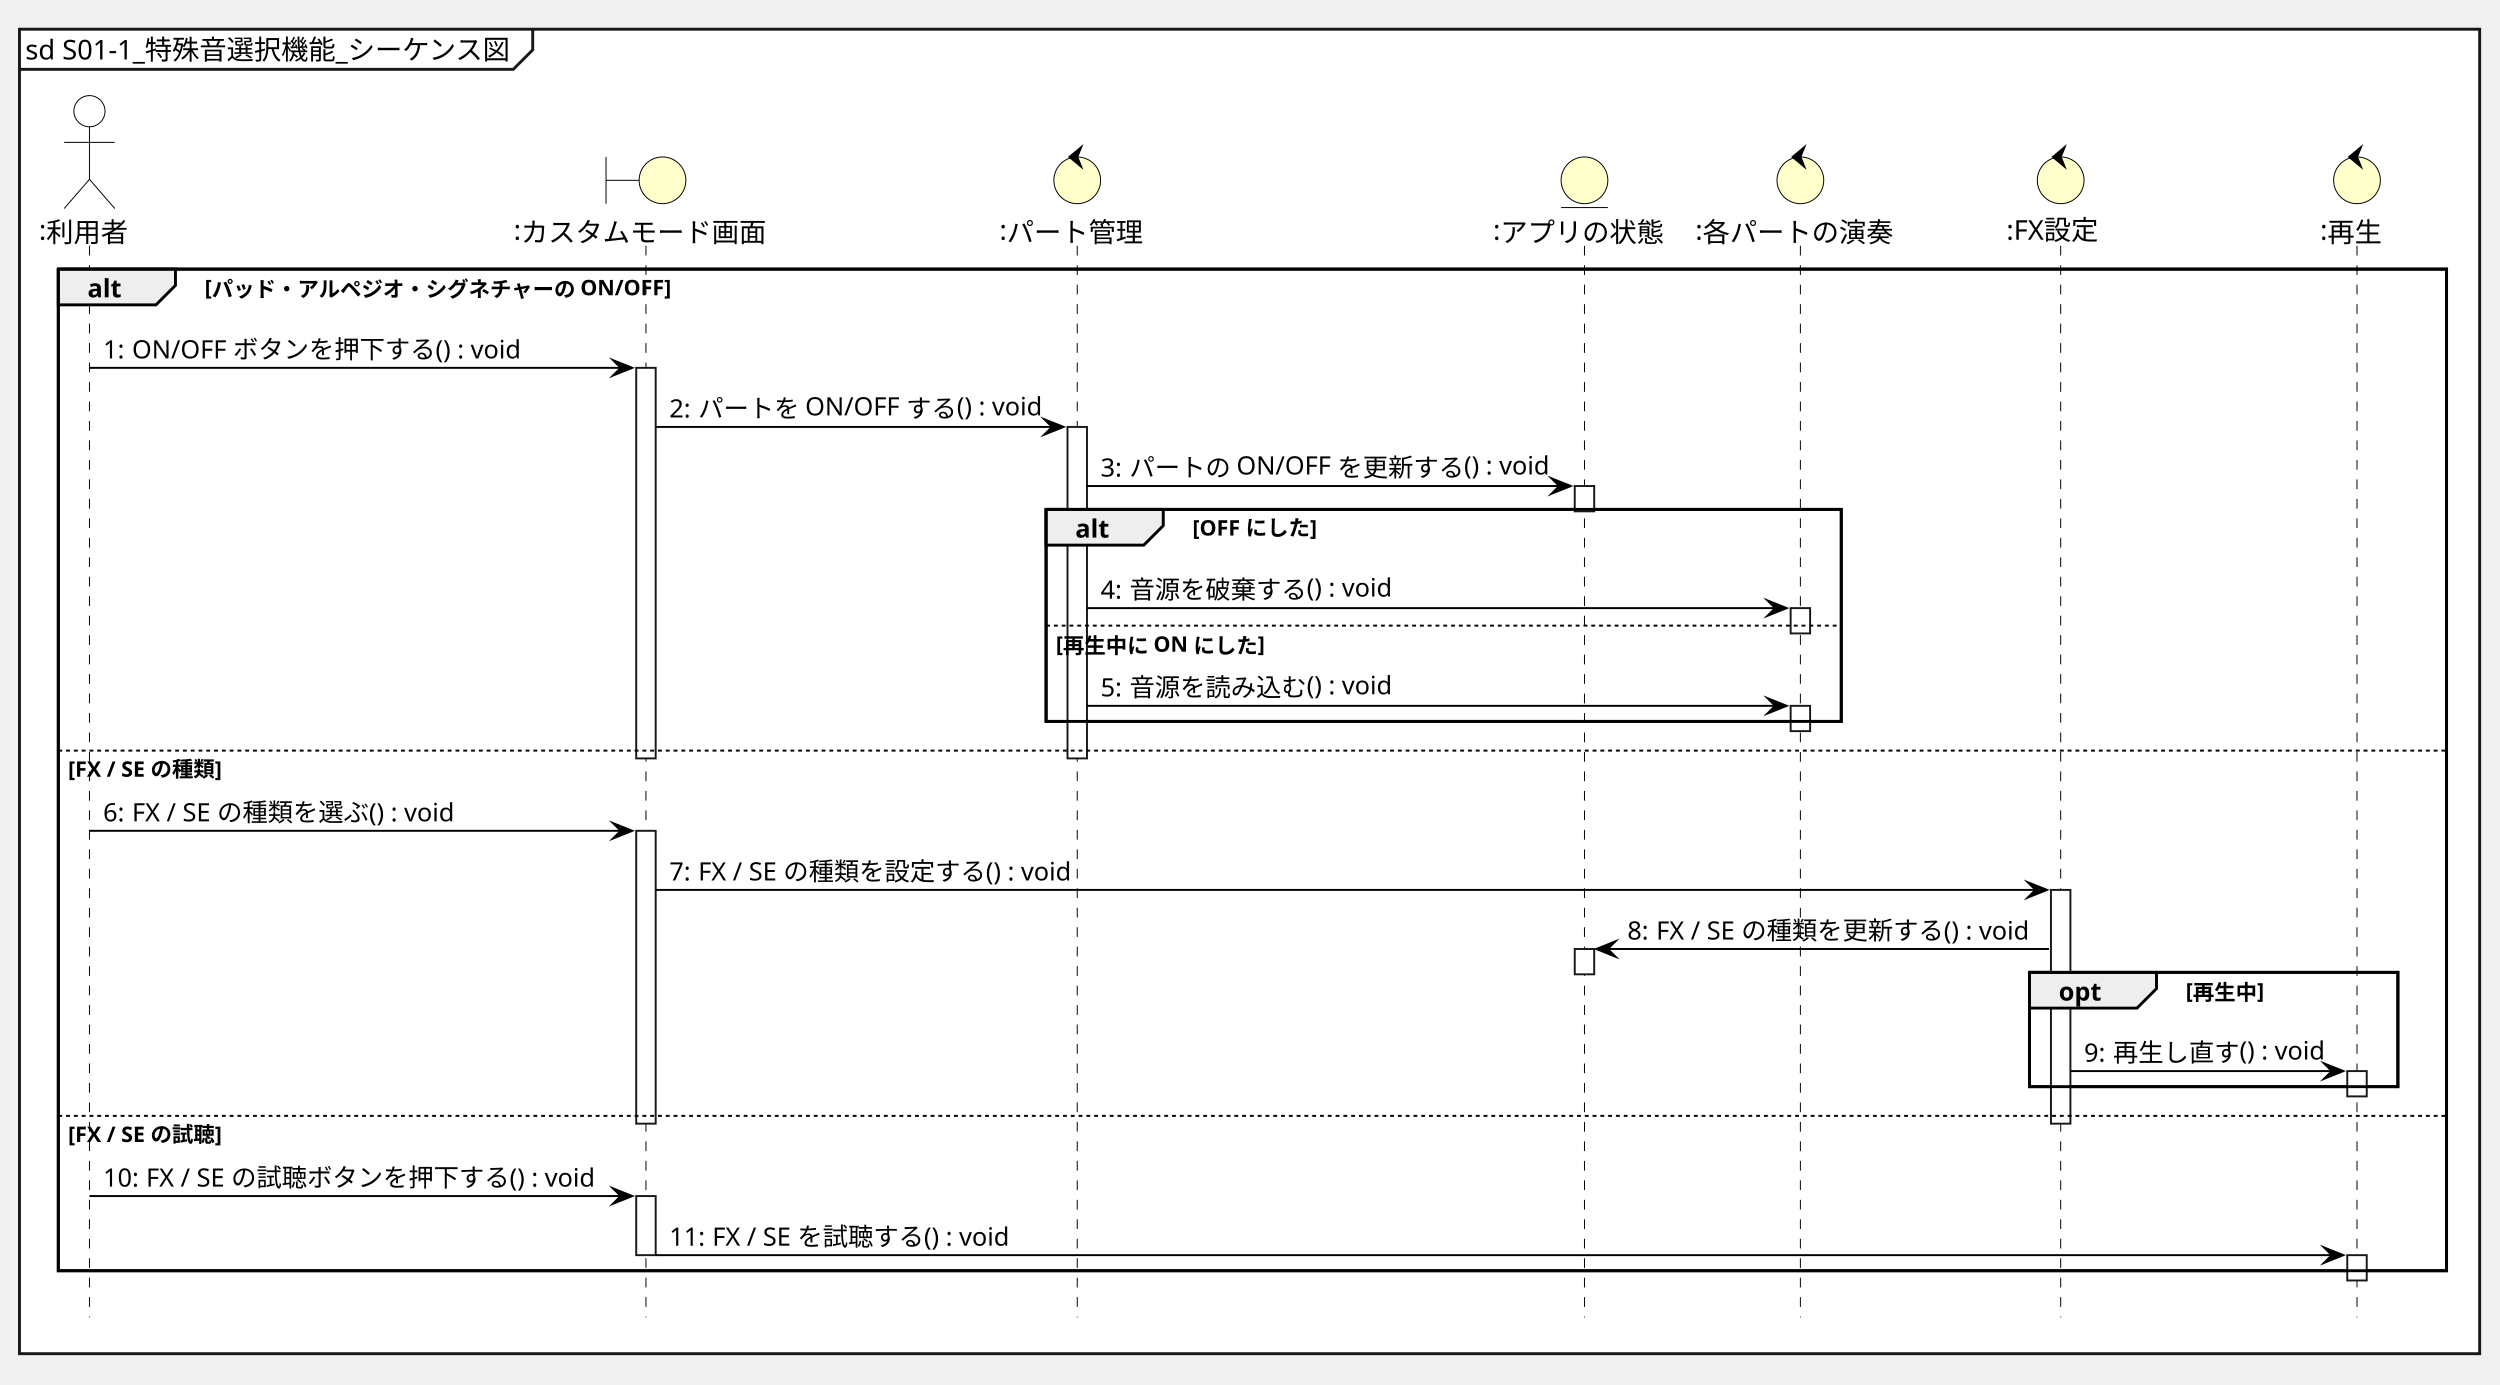
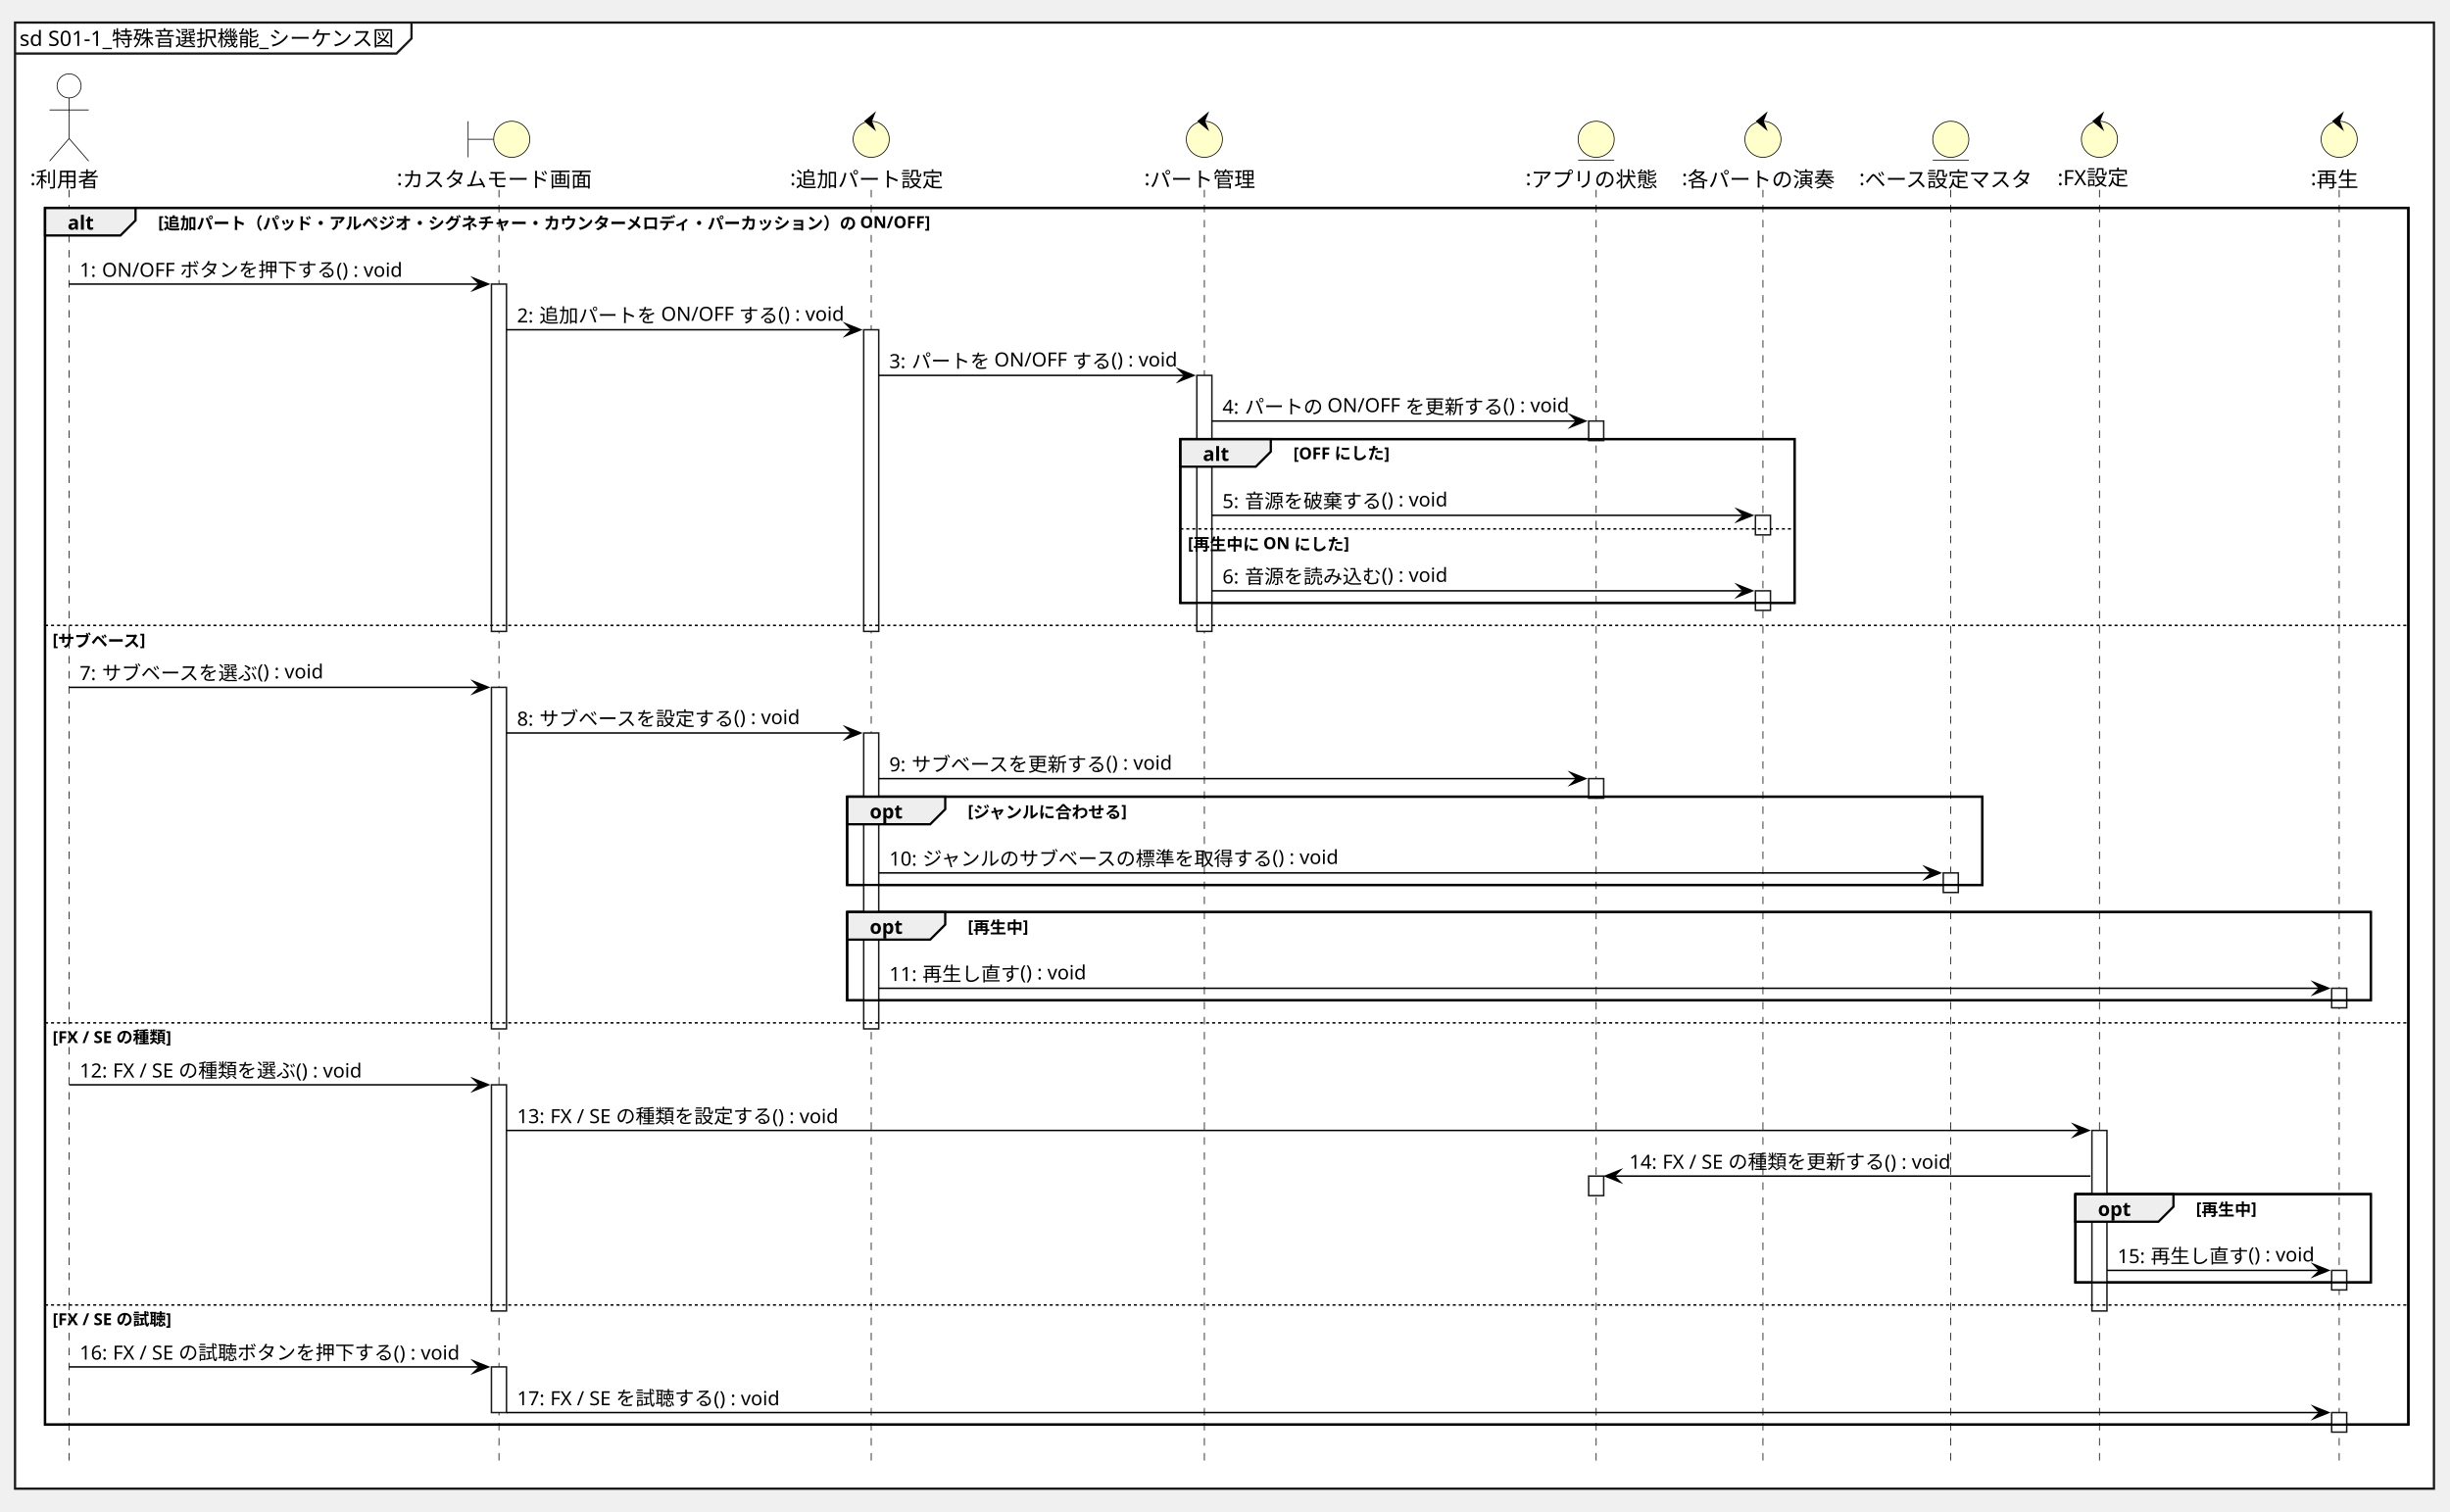
- <svg xmlns="http://www.w3.org/2000/svg" version="1.1" data-diagram-type="SEQUENCE" style="width:1284px;height:711px;background:#FFFFFF;" width="1284px" height="711px" viewBox="0 0 1284 711" zoomAndPan="magnify" preserveAspectRatio="none" contentStyleType="text/css">
+ <svg xmlns="http://www.w3.org/2000/svg" version="1.1" data-diagram-type="SEQUENCE" style="width:1629px;height:1005px;background:#FFFFFF;" width="1629px" height="1005px" viewBox="0 0 1629 1005" zoomAndPan="magnify" preserveAspectRatio="none" contentStyleType="text/css">
  <defs />
  <g font-family="sans-serif" lengthAdjust="spacing">
-     <rect x="10" y="15" width="1263.553" height="680.258" fill="#FFF" style="stroke:#181818;stroke-width:1.5;" />
+     <rect x="10" y="15" width="1608.325" height="974.906" fill="#FFF" style="stroke:#181818;stroke-width:1.5;" />
    <path d="M273.606,15 L273.606,25.609 L263.606,35.609 L10,35.609" style="stroke:#181818;stroke-width:1.5;" fill="none" />
    <text x="13" y="30.533" fill="#000" font-size="14" textLength="253.606">sd S01-1_特殊音選択機能_シーケンス図</text>
-     <rect x="29.945" y="138.219" width="1226.608" height="514.43" fill="none" style="stroke:#000;stroke-width:1.5;" />
-     <rect x="537.272" y="261.625" width="408.402" height="108.891" fill="none" style="stroke:#000;stroke-width:1.5;" />
-     <rect x="1042.369" y="499.406" width="189.184" height="58.703" fill="none" style="stroke:#000;stroke-width:1.5;" />
+     <rect x="29.945" y="138.219" width="1571.38" height="809.078" fill="none" style="stroke:#000;stroke-width:1.5;" />
+     <rect x="784.785" y="291.977" width="408.402" height="108.891" fill="none" style="stroke:#000;stroke-width:1.5;" />
+     <rect x="563.272" y="529.758" width="754.805" height="58.703" fill="none" style="stroke:#000;stroke-width:1.5;" />
+     <rect x="563.272" y="606.461" width="1013.053" height="58.703" fill="none" style="stroke:#000;stroke-width:1.5;" />
+     <rect x="1379.911" y="794.055" width="196.414" height="58.703" fill="none" style="stroke:#000;stroke-width:1.5;" />
    <g class="participant-lifeline" data-qualified-name="L1" data-entity-uid="part1" id="part1-lifeline" data-source-line="4">
      <g>
-         <rect x="42.445" y="126.219" width="8" height="550.43" fill="#000" fill-opacity="0" />
-         <line x1="45.945" y1="126.219" x2="45.945" y2="676.648" style="stroke:#000;stroke-width:0.5;stroke-dasharray:5,5;" />
+         <rect x="42.445" y="126.219" width="8" height="845.078" fill="#000" fill-opacity="0" />
+         <line x1="45.945" y1="126.219" x2="45.945" y2="971.297" style="stroke:#000;stroke-width:0.5;stroke-dasharray:5,5;" />
      </g>
    </g>
    <g class="participant-lifeline" data-qualified-name="L2" data-entity-uid="part2" id="part2-lifeline" data-source-line="5">
      <g>
-         <rect x="328.259" y="126.219" width="8" height="550.43" fill="#000" fill-opacity="0" />
-         <line x1="331.759" y1="126.219" x2="331.759" y2="676.648" style="stroke:#000;stroke-width:0.5;stroke-dasharray:5,5;" />
-       </g>
-     </g>
-     <g>
-       <rect x="326.759" y="188.922" width="10" height="200.594" fill="#FFF" style="stroke:#181818;stroke-width:1;" />
-     </g>
-     <g>
-       <rect x="326.759" y="426.703" width="10" height="150.406" fill="#FFF" style="stroke:#181818;stroke-width:1;" />
-     </g>
-     <g>
-       <rect x="326.759" y="614.297" width="10" height="30.352" fill="#FFF" style="stroke:#181818;stroke-width:1;" />
-     </g>
-     <g class="participant-lifeline" data-qualified-name="L3" data-entity-uid="part3" id="part3-lifeline" data-source-line="6">
-       <g>
-         <rect x="549.772" y="126.219" width="8" height="550.43" fill="#000" fill-opacity="0" />
-         <line x1="553.272" y1="126.219" x2="553.272" y2="676.648" style="stroke:#000;stroke-width:0.5;stroke-dasharray:5,5;" />
-       </g>
-     </g>
-     <g>
-       <rect x="548.272" y="219.273" width="10" height="170.242" fill="#FFF" style="stroke:#181818;stroke-width:1;" />
-     </g>
-     <g class="participant-lifeline" data-qualified-name="L4" data-entity-uid="part4" id="part4-lifeline" data-source-line="7">
-       <g>
-         <rect x="810.285" y="126.219" width="8" height="550.43" fill="#000" fill-opacity="0" />
-         <line x1="813.785" y1="126.219" x2="813.785" y2="676.648" style="stroke:#000;stroke-width:0.5;stroke-dasharray:5,5;" />
-       </g>
-     </g>
-     <g>
-       <rect x="808.785" y="249.625" width="10" height="13" fill="#FFF" style="stroke:#181818;stroke-width:1;" />
-     </g>
-     <g>
-       <rect x="808.785" y="487.406" width="10" height="13" fill="#FFF" style="stroke:#181818;stroke-width:1;" />
-     </g>
-     <g class="participant-lifeline" data-qualified-name="L5" data-entity-uid="part5" id="part5-lifeline" data-source-line="8">
-       <g>
-         <rect x="921.174" y="126.219" width="8" height="550.43" fill="#000" fill-opacity="0" />
-         <line x1="924.674" y1="126.219" x2="924.674" y2="676.648" style="stroke:#000;stroke-width:0.5;stroke-dasharray:5,5;" />
-       </g>
-     </g>
-     <g>
-       <rect x="919.674" y="312.328" width="10" height="13" fill="#FFF" style="stroke:#181818;stroke-width:1;" />
-     </g>
-     <g>
-       <rect x="919.674" y="362.516" width="10" height="13" fill="#FFF" style="stroke:#181818;stroke-width:1;" />
-     </g>
-     <g class="participant-lifeline" data-qualified-name="L6" data-entity-uid="part6" id="part6-lifeline" data-source-line="9">
-       <g>
-         <rect x="1054.869" y="126.219" width="8" height="550.43" fill="#000" fill-opacity="0" />
-         <line x1="1058.369" y1="126.219" x2="1058.369" y2="676.648" style="stroke:#000;stroke-width:0.5;stroke-dasharray:5,5;" />
-       </g>
-     </g>
-     <g>
-       <rect x="1053.369" y="457.055" width="10" height="120.055" fill="#FFF" style="stroke:#181818;stroke-width:1;" />
-     </g>
-     <g class="participant-lifeline" data-qualified-name="L7" data-entity-uid="part7" id="part7-lifeline" data-source-line="10">
-       <g>
-         <rect x="1207.053" y="126.219" width="8" height="550.43" fill="#000" fill-opacity="0" />
-         <line x1="1210.553" y1="126.219" x2="1210.553" y2="676.648" style="stroke:#000;stroke-width:0.5;stroke-dasharray:5,5;" />
-       </g>
-     </g>
-     <g>
-       <rect x="1205.553" y="550.109" width="10" height="13" fill="#FFF" style="stroke:#181818;stroke-width:1;" />
-     </g>
-     <g>
-       <rect x="1205.553" y="644.648" width="10" height="13" fill="#FFF" style="stroke:#181818;stroke-width:1;" />
+         <rect x="328.259" y="126.219" width="8" height="845.078" fill="#000" fill-opacity="0" />
+         <line x1="331.759" y1="126.219" x2="331.759" y2="971.297" style="stroke:#000;stroke-width:0.5;stroke-dasharray:5,5;" />
+       </g>
+     </g>
+     <g>
+       <rect x="326.759" y="188.922" width="10" height="230.945" fill="#FFF" style="stroke:#181818;stroke-width:1;" />
+     </g>
+     <g>
+       <rect x="326.759" y="457.055" width="10" height="227.109" fill="#FFF" style="stroke:#181818;stroke-width:1;" />
+     </g>
+     <g>
+       <rect x="326.759" y="721.352" width="10" height="150.406" fill="#FFF" style="stroke:#181818;stroke-width:1;" />
+     </g>
+     <g>
+       <rect x="326.759" y="908.945" width="10" height="30.352" fill="#FFF" style="stroke:#181818;stroke-width:1;" />
+     </g>
+     <g class="participant-lifeline" data-qualified-name="L8" data-entity-uid="part3" id="part3-lifeline" data-source-line="6">
+       <g>
+         <rect x="575.772" y="126.219" width="8" height="845.078" fill="#000" fill-opacity="0" />
+         <line x1="579.272" y1="126.219" x2="579.272" y2="971.297" style="stroke:#000;stroke-width:0.5;stroke-dasharray:5,5;" />
+       </g>
+     </g>
+     <g>
+       <rect x="574.272" y="219.273" width="10" height="200.594" fill="#FFF" style="stroke:#181818;stroke-width:1;" />
+     </g>
+     <g>
+       <rect x="574.272" y="487.406" width="10" height="196.758" fill="#FFF" style="stroke:#181818;stroke-width:1;" />
+     </g>
+     <g class="participant-lifeline" data-qualified-name="L3" data-entity-uid="part4" id="part4-lifeline" data-source-line="7">
+       <g>
+         <rect x="797.285" y="126.219" width="8" height="845.078" fill="#000" fill-opacity="0" />
+         <line x1="800.785" y1="126.219" x2="800.785" y2="971.297" style="stroke:#000;stroke-width:0.5;stroke-dasharray:5,5;" />
+       </g>
+     </g>
+     <g>
+       <rect x="795.785" y="249.625" width="10" height="170.242" fill="#FFF" style="stroke:#181818;stroke-width:1;" />
+     </g>
+     <g class="participant-lifeline" data-qualified-name="L4" data-entity-uid="part5" id="part5-lifeline" data-source-line="8">
+       <g>
+         <rect x="1057.797" y="126.219" width="8" height="845.078" fill="#000" fill-opacity="0" />
+         <line x1="1061.297" y1="126.219" x2="1061.297" y2="971.297" style="stroke:#000;stroke-width:0.5;stroke-dasharray:5,5;" />
+       </g>
+     </g>
+     <g>
+       <rect x="1056.297" y="279.977" width="10" height="13" fill="#FFF" style="stroke:#181818;stroke-width:1;" />
+     </g>
+     <g>
+       <rect x="1056.297" y="517.758" width="10" height="13" fill="#FFF" style="stroke:#181818;stroke-width:1;" />
+     </g>
+     <g>
+       <rect x="1056.297" y="782.055" width="10" height="13" fill="#FFF" style="stroke:#181818;stroke-width:1;" />
+     </g>
+     <g class="participant-lifeline" data-qualified-name="L5" data-entity-uid="part6" id="part6-lifeline" data-source-line="9">
+       <g>
+         <rect x="1168.687" y="126.219" width="8" height="845.078" fill="#000" fill-opacity="0" />
+         <line x1="1172.187" y1="126.219" x2="1172.187" y2="971.297" style="stroke:#000;stroke-width:0.5;stroke-dasharray:5,5;" />
+       </g>
+     </g>
+     <g>
+       <rect x="1167.187" y="342.68" width="10" height="13" fill="#FFF" style="stroke:#181818;stroke-width:1;" />
+     </g>
+     <g>
+       <rect x="1167.187" y="392.867" width="10" height="13" fill="#FFF" style="stroke:#181818;stroke-width:1;" />
+     </g>
+     <g class="participant-lifeline" data-qualified-name="L9" data-entity-uid="part7" id="part7-lifeline" data-source-line="10">
+       <g>
+         <rect x="1293.577" y="126.219" width="8" height="845.078" fill="#000" fill-opacity="0" />
+         <line x1="1297.077" y1="126.219" x2="1297.077" y2="971.297" style="stroke:#000;stroke-width:0.5;stroke-dasharray:5,5;" />
+       </g>
+     </g>
+     <g>
+       <rect x="1292.077" y="580.461" width="10" height="13" fill="#FFF" style="stroke:#181818;stroke-width:1;" />
+     </g>
+     <g class="participant-lifeline" data-qualified-name="L6" data-entity-uid="part8" id="part8-lifeline" data-source-line="11">
+       <g>
+         <rect x="1392.411" y="126.219" width="8" height="845.078" fill="#000" fill-opacity="0" />
+         <line x1="1395.911" y1="126.219" x2="1395.911" y2="971.297" style="stroke:#000;stroke-width:0.5;stroke-dasharray:5,5;" />
+       </g>
+     </g>
+     <g>
+       <rect x="1390.911" y="751.703" width="10" height="120.055" fill="#FFF" style="stroke:#181818;stroke-width:1;" />
+     </g>
+     <g class="participant-lifeline" data-qualified-name="L7" data-entity-uid="part9" id="part9-lifeline" data-source-line="12">
+       <g>
+         <rect x="1551.825" y="126.219" width="8" height="845.078" fill="#000" fill-opacity="0" />
+         <line x1="1555.325" y1="126.219" x2="1555.325" y2="971.297" style="stroke:#000;stroke-width:0.5;stroke-dasharray:5,5;" />
+       </g>
+     </g>
+     <g>
+       <rect x="1550.325" y="657.164" width="10" height="13" fill="#FFF" style="stroke:#181818;stroke-width:1;" />
+     </g>
+     <g>
+       <rect x="1550.325" y="844.758" width="10" height="13" fill="#FFF" style="stroke:#181818;stroke-width:1;" />
+     </g>
+     <g>
+       <rect x="1550.325" y="939.297" width="10" height="13" fill="#FFF" style="stroke:#181818;stroke-width:1;" />
    </g>
    <g class="participant participant-head" data-qualified-name="L1" data-entity-uid="part1" id="part1-head" data-source-line="4">
      <text x="20" y="123.143" fill="#000" font-size="14" textLength="45.89">:利用者</text>
      <ellipse cx="45.945" cy="57.109" rx="8" ry="8" fill="#FFF" style="stroke:#000;stroke-width:0.5;" />
      <path d="M45.945,65.109 L45.945,92.109 M32.945,73.109 L58.945,73.109 M45.945,92.109 L32.945,107.109 M45.945,92.109 L58.945,107.109" style="stroke:#000;stroke-width:0.5;" fill="none" />
    </g>
    <g class="participant participant-head" data-qualified-name="L2" data-entity-uid="part2" id="part2-head" data-source-line="5">
      <text x="263.814" y="123.143" fill="#000" font-size="14" textLength="129.89">:カスタムモード画面</text>
      <path d="M311.259,80.609 L311.259,104.609 M311.259,92.609 L328.259,92.609" style="stroke:#000;stroke-width:0.5;" fill="none" />
      <ellipse cx="340.259" cy="92.609" rx="12" ry="12" fill="#FFC" style="stroke:#000;stroke-width:0.5;" />
    </g>
-     <g class="participant participant-head" data-qualified-name="L3" data-entity-uid="part3" id="part3-head" data-source-line="6">
-       <text x="513.327" y="123.143" fill="#000" font-size="14" textLength="73.89">:パート管理</text>
-       <ellipse cx="553.272" cy="92.609" rx="12" ry="12" fill="#FFC" style="stroke:#000;stroke-width:0.5;" />
-       <polygon points="549.272,80.609,555.272,75.609,553.272,80.609,555.272,85.609,549.272,80.609" fill="#000" style="stroke:#000;stroke-width:1;stroke-linejoin:miter;stroke-miterlimit:10;" />
-     </g>
-     <g class="participant participant-head" data-qualified-name="L4" data-entity-uid="part4" id="part4-head" data-source-line="7">
-       <text x="766.84" y="123.143" fill="#000" font-size="14" textLength="87.89">:アプリの状態</text>
-       <ellipse cx="813.785" cy="92.609" rx="12" ry="12" fill="#FFC" style="stroke:#000;stroke-width:0.5;" />
-       <line x1="801.785" y1="106.609" x2="825.785" y2="106.609" style="stroke:#000;stroke-width:0.5;" />
-     </g>
-     <g class="participant participant-head" data-qualified-name="L5" data-entity-uid="part5" id="part5-head" data-source-line="8">
-       <text x="870.729" y="123.143" fill="#000" font-size="14" textLength="101.89">:各パートの演奏</text>
-       <ellipse cx="924.674" cy="92.609" rx="12" ry="12" fill="#FFC" style="stroke:#000;stroke-width:0.5;" />
-       <polygon points="920.674,80.609,926.674,75.609,924.674,80.609,926.674,85.609,920.674,80.609" fill="#000" style="stroke:#000;stroke-width:1;stroke-linejoin:miter;stroke-miterlimit:10;" />
-     </g>
-     <g class="participant participant-head" data-qualified-name="L6" data-entity-uid="part6" id="part6-head" data-source-line="9">
-       <text x="1030.479" y="123.143" fill="#000" font-size="14" textLength="49.779">:FX設定</text>
-       <ellipse cx="1058.369" cy="92.609" rx="12" ry="12" fill="#FFC" style="stroke:#000;stroke-width:0.5;" />
-       <polygon points="1054.369,80.609,1060.369,75.609,1058.369,80.609,1060.369,85.609,1054.369,80.609" fill="#000" style="stroke:#000;stroke-width:1;stroke-linejoin:miter;stroke-miterlimit:10;" />
-     </g>
-     <g class="participant participant-head" data-qualified-name="L7" data-entity-uid="part7" id="part7-head" data-source-line="10">
-       <text x="1191.608" y="123.143" fill="#000" font-size="14" textLength="31.89">:再生</text>
-       <ellipse cx="1210.553" cy="92.609" rx="12" ry="12" fill="#FFC" style="stroke:#000;stroke-width:0.5;" />
-       <polygon points="1206.553,80.609,1212.553,75.609,1210.553,80.609,1212.553,85.609,1206.553,80.609" fill="#000" style="stroke:#000;stroke-width:1;stroke-linejoin:miter;stroke-miterlimit:10;" />
+     <g class="participant participant-head" data-qualified-name="L8" data-entity-uid="part3" id="part3-head" data-source-line="6">
+       <text x="525.327" y="123.143" fill="#000" font-size="14" textLength="101.89">:追加パート設定</text>
+       <ellipse cx="579.272" cy="92.609" rx="12" ry="12" fill="#FFC" style="stroke:#000;stroke-width:0.5;" />
+       <polygon points="575.272,80.609,581.272,75.609,579.272,80.609,581.272,85.609,575.272,80.609" fill="#000" style="stroke:#000;stroke-width:1;stroke-linejoin:miter;stroke-miterlimit:10;" />
+     </g>
+     <g class="participant participant-head" data-qualified-name="L3" data-entity-uid="part4" id="part4-head" data-source-line="7">
+       <text x="760.84" y="123.143" fill="#000" font-size="14" textLength="73.89">:パート管理</text>
+       <ellipse cx="800.785" cy="92.609" rx="12" ry="12" fill="#FFC" style="stroke:#000;stroke-width:0.5;" />
+       <polygon points="796.785,80.609,802.785,75.609,800.785,80.609,802.785,85.609,796.785,80.609" fill="#000" style="stroke:#000;stroke-width:1;stroke-linejoin:miter;stroke-miterlimit:10;" />
+     </g>
+     <g class="participant participant-head" data-qualified-name="L4" data-entity-uid="part5" id="part5-head" data-source-line="8">
+       <text x="1014.353" y="123.143" fill="#000" font-size="14" textLength="87.89">:アプリの状態</text>
+       <ellipse cx="1061.297" cy="92.609" rx="12" ry="12" fill="#FFC" style="stroke:#000;stroke-width:0.5;" />
+       <line x1="1049.297" y1="106.609" x2="1073.297" y2="106.609" style="stroke:#000;stroke-width:0.5;" />
+     </g>
+     <g class="participant participant-head" data-qualified-name="L5" data-entity-uid="part6" id="part6-head" data-source-line="9">
+       <text x="1118.242" y="123.143" fill="#000" font-size="14" textLength="101.89">:各パートの演奏</text>
+       <ellipse cx="1172.187" cy="92.609" rx="12" ry="12" fill="#FFC" style="stroke:#000;stroke-width:0.5;" />
+       <polygon points="1168.187,80.609,1174.187,75.609,1172.187,80.609,1174.187,85.609,1168.187,80.609" fill="#000" style="stroke:#000;stroke-width:1;stroke-linejoin:miter;stroke-miterlimit:10;" />
+     </g>
+     <g class="participant participant-head" data-qualified-name="L9" data-entity-uid="part7" id="part7-head" data-source-line="10">
+       <text x="1236.132" y="123.143" fill="#000" font-size="14" textLength="115.89">:ベース設定マスタ</text>
+       <ellipse cx="1297.077" cy="92.609" rx="12" ry="12" fill="#FFC" style="stroke:#000;stroke-width:0.5;" />
+       <line x1="1285.077" y1="106.609" x2="1309.077" y2="106.609" style="stroke:#000;stroke-width:0.5;" />
+     </g>
+     <g class="participant participant-head" data-qualified-name="L6" data-entity-uid="part8" id="part8-head" data-source-line="11">
+       <text x="1368.021" y="123.143" fill="#000" font-size="14" textLength="49.779">:FX設定</text>
+       <ellipse cx="1395.911" cy="92.609" rx="12" ry="12" fill="#FFC" style="stroke:#000;stroke-width:0.5;" />
+       <polygon points="1391.911,80.609,1397.911,75.609,1395.911,80.609,1397.911,85.609,1391.911,80.609" fill="#000" style="stroke:#000;stroke-width:1;stroke-linejoin:miter;stroke-miterlimit:10;" />
+     </g>
+     <g class="participant participant-head" data-qualified-name="L7" data-entity-uid="part9" id="part9-head" data-source-line="12">
+       <text x="1536.38" y="123.143" fill="#000" font-size="14" textLength="31.89">:再生</text>
+       <ellipse cx="1555.325" cy="92.609" rx="12" ry="12" fill="#FFC" style="stroke:#000;stroke-width:0.5;" />
+       <polygon points="1551.325,80.609,1557.325,75.609,1555.325,80.609,1557.325,85.609,1551.325,80.609" fill="#000" style="stroke:#000;stroke-width:1;stroke-linejoin:miter;stroke-miterlimit:10;" />
    </g>
    <path d="M29.945,138.219 L90.116,138.219 L90.116,146.57 L80.116,156.57 L29.945,156.57 L29.945,138.219" style="stroke:#000;stroke-width:1.5;" fill="#EEE" />
-     <rect x="29.945" y="138.219" width="1226.608" height="514.43" fill="none" style="stroke:#000;stroke-width:1.5;" />
+     <rect x="29.945" y="138.219" width="1571.38" height="809.078" fill="none" style="stroke:#000;stroke-width:1.5;" />
    <text x="44.945" y="152.714" fill="#000" font-size="13" textLength="15.171" font-weight="700">alt</text>
-     <text x="105.116" y="151.638" fill="#000" font-size="11" textLength="244.777" font-weight="700">[パッド・アルペジオ・シグネチャーの ON/OFF]</text>
-     <g class="message" data-entity-1="part1" data-entity-2="part2" id="msg1" data-source-line="13">
+     <text x="105.116" y="151.638" fill="#000" font-size="11" textLength="528.371" font-weight="700">[追加パート（パッド・アルペジオ・シグネチャー・カウンターメロディ・パーカッション）の ON/OFF]</text>
+     <g class="message" data-entity-1="part1" data-entity-2="part2" id="msg1" data-source-line="15">
      <polygon points="314.759,184.922,324.759,188.922,314.759,192.922,318.759,188.922" fill="#000" style="stroke:#000;stroke-width:1;stroke-linejoin:miter;stroke-miterlimit:10;" />
      <line x1="45.945" y1="188.922" x2="320.759" y2="188.922" style="stroke:#000;stroke-width:1;" />
      <text x="52.945" y="184.065" fill="#000" font-size="13" textLength="10.842">1:</text>
      <text x="67.787" y="184.065" fill="#000" font-size="13" textLength="200.059">ON/OFF ボタンを押下する() : void</text>
    </g>
-     <g class="message" data-entity-1="part2" data-entity-2="part3" id="msg2" data-source-line="15">
-       <polygon points="536.272,215.273,546.272,219.273,536.272,223.273,540.272,219.273" fill="#000" style="stroke:#000;stroke-width:1;stroke-linejoin:miter;stroke-miterlimit:10;" />
-       <line x1="336.759" y1="219.273" x2="542.272" y2="219.273" style="stroke:#000;stroke-width:1;" />
+     <g class="message" data-entity-1="part2" data-entity-2="part3" id="msg2" data-source-line="17">
+       <polygon points="562.272,215.273,572.272,219.273,562.272,223.273,566.272,219.273" fill="#000" style="stroke:#000;stroke-width:1;stroke-linejoin:miter;stroke-miterlimit:10;" />
+       <line x1="336.759" y1="219.273" x2="568.272" y2="219.273" style="stroke:#000;stroke-width:1;" />
      <text x="343.759" y="214.417" fill="#000" font-size="13" textLength="10.842">2:</text>
-       <text x="358.601" y="214.417" fill="#000" font-size="13" textLength="177.671">パートを ON/OFF する() : void</text>
-     </g>
-     <g class="message" data-entity-1="part3" data-entity-2="part4" id="msg3" data-source-line="17">
-       <polygon points="796.785,245.625,806.785,249.625,796.785,253.625,800.785,249.625" fill="#000" style="stroke:#000;stroke-width:1;stroke-linejoin:miter;stroke-miterlimit:10;" />
-       <line x1="558.272" y1="249.625" x2="802.785" y2="249.625" style="stroke:#000;stroke-width:1;" />
-       <text x="565.272" y="244.769" fill="#000" font-size="13" textLength="10.842">3:</text>
-       <text x="580.114" y="244.769" fill="#000" font-size="13" textLength="216.671">パートの ON/OFF を更新する() : void</text>
-     </g>
-     <path d="M537.272,261.625 L597.443,261.625 L597.443,269.977 L587.443,279.977 L537.272,279.977 L537.272,261.625" style="stroke:#000;stroke-width:1.5;" fill="#EEE" />
-     <rect x="537.272" y="261.625" width="408.402" height="108.891" fill="none" style="stroke:#000;stroke-width:1.5;" />
-     <text x="552.272" y="276.12" fill="#000" font-size="13" textLength="15.171" font-weight="700">alt</text>
-     <text x="612.443" y="275.044" fill="#000" font-size="11" textLength="66.408" font-weight="700">[OFF にした]</text>
-     <g class="message" data-entity-1="part3" data-entity-2="part5" id="msg4" data-source-line="21">
-       <polygon points="907.674,308.328,917.674,312.328,907.674,316.328,911.674,312.328" fill="#000" style="stroke:#000;stroke-width:1;stroke-linejoin:miter;stroke-miterlimit:10;" />
-       <line x1="558.272" y1="312.328" x2="913.674" y2="312.328" style="stroke:#000;stroke-width:1;" />
-       <text x="565.272" y="307.472" fill="#000" font-size="13" textLength="10.842">4:</text>
-       <text x="580.114" y="307.472" fill="#000" font-size="13" textLength="134.342">音源を破棄する() : void</text>
-     </g>
-     <line x1="537.272" y1="321.328" x2="945.674" y2="321.328" style="stroke:#000;stroke-width:1;stroke-dasharray:2,2;" />
-     <text x="542.272" y="334.747" fill="#000" font-size="11" textLength="109.345" font-weight="700">[再生中に ON にした]</text>
-     <g class="message" data-entity-1="part3" data-entity-2="part5" id="msg5" data-source-line="25">
-       <polygon points="907.674,358.516,917.674,362.516,907.674,366.516,911.674,362.516" fill="#000" style="stroke:#000;stroke-width:1;stroke-linejoin:miter;stroke-miterlimit:10;" />
-       <line x1="558.272" y1="362.516" x2="913.674" y2="362.516" style="stroke:#000;stroke-width:1;" />
-       <text x="565.272" y="357.659" fill="#000" font-size="13" textLength="10.842">5:</text>
-       <text x="580.114" y="357.659" fill="#000" font-size="13" textLength="134.342">音源を読み込む() : void</text>
-     </g>
-     <line x1="29.945" y1="385.516" x2="1256.553" y2="385.516" style="stroke:#000;stroke-width:1;stroke-dasharray:2,2;" />
-     <text x="34.945" y="398.935" fill="#000" font-size="11" textLength="82.312" font-weight="700">[FX / SE の種類]</text>
-     <g class="message" data-entity-1="part1" data-entity-2="part2" id="msg6" data-source-line="32">
-       <polygon points="314.759,422.703,324.759,426.703,314.759,430.703,318.759,426.703" fill="#000" style="stroke:#000;stroke-width:1;stroke-linejoin:miter;stroke-miterlimit:10;" />
-       <line x1="45.945" y1="426.703" x2="320.759" y2="426.703" style="stroke:#000;stroke-width:1;" />
-       <text x="52.945" y="421.847" fill="#000" font-size="13" textLength="10.842">6:</text>
-       <text x="67.787" y="421.847" fill="#000" font-size="13" textLength="169.743">FX / SE の種類を選ぶ() : void</text>
-     </g>
-     <g class="message" data-entity-1="part2" data-entity-2="part6" id="msg7" data-source-line="34">
-       <polygon points="1041.369,453.055,1051.369,457.055,1041.369,461.055,1045.369,457.055" fill="#000" style="stroke:#000;stroke-width:1;stroke-linejoin:miter;stroke-miterlimit:10;" />
-       <line x1="336.759" y1="457.055" x2="1047.369" y2="457.055" style="stroke:#000;stroke-width:1;" />
-       <text x="343.759" y="452.198" fill="#000" font-size="13" textLength="10.842">7:</text>
-       <text x="358.601" y="452.198" fill="#000" font-size="13" textLength="195.743">FX / SE の種類を設定する() : void</text>
-     </g>
-     <g class="message" data-entity-1="part6" data-entity-2="part4" id="msg8" data-source-line="36">
-       <polygon points="829.785,483.406,819.785,487.406,829.785,491.406,825.785,487.406" fill="#000" style="stroke:#000;stroke-width:1;stroke-linejoin:miter;stroke-miterlimit:10;" />
-       <line x1="823.785" y1="487.406" x2="1052.369" y2="487.406" style="stroke:#000;stroke-width:1;" />
-       <text x="835.785" y="482.55" fill="#000" font-size="13" textLength="10.842">8:</text>
-       <text x="850.626" y="482.55" fill="#000" font-size="13" textLength="195.743">FX / SE の種類を更新する() : void</text>
-     </g>
-     <path d="M1042.369,499.406 L1107.58,499.406 L1107.58,507.758 L1097.58,517.758 L1042.369,517.758 L1042.369,499.406" style="stroke:#000;stroke-width:1.5;" fill="#EEE" />
-     <rect x="1042.369" y="499.406" width="189.184" height="58.703" fill="none" style="stroke:#000;stroke-width:1.5;" />
-     <text x="1057.369" y="513.901" fill="#000" font-size="13" textLength="20.211" font-weight="700">opt</text>
-     <text x="1122.58" y="512.825" fill="#000" font-size="11" textLength="41.357" font-weight="700">[再生中]</text>
-     <g class="message" data-entity-1="part6" data-entity-2="part7" id="msg9" data-source-line="40">
-       <polygon points="1193.553,546.109,1203.553,550.109,1193.553,554.109,1197.553,550.109" fill="#000" style="stroke:#000;stroke-width:1;stroke-linejoin:miter;stroke-miterlimit:10;" />
-       <line x1="1063.369" y1="550.109" x2="1199.553" y2="550.109" style="stroke:#000;stroke-width:1;" />
-       <text x="1070.369" y="545.253" fill="#000" font-size="13" textLength="10.842">9:</text>
-       <text x="1085.211" y="545.253" fill="#000" font-size="13" textLength="108.342">再生し直す() : void</text>
-     </g>
-     <line x1="29.945" y1="573.109" x2="1256.553" y2="573.109" style="stroke:#000;stroke-width:1;stroke-dasharray:2,2;" />
-     <text x="34.945" y="586.528" fill="#000" font-size="11" textLength="82.312" font-weight="700">[FX / SE の試聴]</text>
-     <g class="message" data-entity-1="part1" data-entity-2="part2" id="msg10" data-source-line="47">
-       <polygon points="314.759,610.297,324.759,614.297,314.759,618.297,318.759,614.297" fill="#000" style="stroke:#000;stroke-width:1;stroke-linejoin:miter;stroke-miterlimit:10;" />
-       <line x1="45.945" y1="614.297" x2="320.759" y2="614.297" style="stroke:#000;stroke-width:1;" />
-       <text x="52.945" y="609.44" fill="#000" font-size="13" textLength="18.072">10:</text>
-       <text x="75.017" y="609.44" fill="#000" font-size="13" textLength="234.743">FX / SE の試聴ボタンを押下する() : void</text>
-     </g>
-     <g class="message" data-entity-1="part2" data-entity-2="part7" id="msg11" data-source-line="49">
-       <polygon points="1193.553,640.648,1203.553,644.648,1193.553,648.648,1197.553,644.648" fill="#000" style="stroke:#000;stroke-width:1;stroke-linejoin:miter;stroke-miterlimit:10;" />
-       <line x1="336.759" y1="644.648" x2="1199.553" y2="644.648" style="stroke:#000;stroke-width:1;" />
-       <text x="343.759" y="639.792" fill="#000" font-size="13" textLength="18.072">11:</text>
-       <text x="365.831" y="639.792" fill="#000" font-size="13" textLength="156.743">FX / SE を試聴する() : void</text>
+       <text x="358.601" y="214.417" fill="#000" font-size="13" textLength="203.671">追加パートを ON/OFF する() : void</text>
+     </g>
+     <g class="message" data-entity-1="part3" data-entity-2="part4" id="msg3" data-source-line="19">
+       <polygon points="783.785,245.625,793.785,249.625,783.785,253.625,787.785,249.625" fill="#000" style="stroke:#000;stroke-width:1;stroke-linejoin:miter;stroke-miterlimit:10;" />
+       <line x1="584.272" y1="249.625" x2="789.785" y2="249.625" style="stroke:#000;stroke-width:1;" />
+       <text x="591.272" y="244.769" fill="#000" font-size="13" textLength="10.842">3:</text>
+       <text x="606.114" y="244.769" fill="#000" font-size="13" textLength="177.671">パートを ON/OFF する() : void</text>
+     </g>
+     <g class="message" data-entity-1="part4" data-entity-2="part5" id="msg4" data-source-line="21">
+       <polygon points="1044.297,275.977,1054.297,279.977,1044.297,283.977,1048.297,279.977" fill="#000" style="stroke:#000;stroke-width:1;stroke-linejoin:miter;stroke-miterlimit:10;" />
+       <line x1="805.785" y1="279.977" x2="1050.297" y2="279.977" style="stroke:#000;stroke-width:1;" />
+       <text x="812.785" y="275.12" fill="#000" font-size="13" textLength="10.842">4:</text>
+       <text x="827.626" y="275.12" fill="#000" font-size="13" textLength="216.671">パートの ON/OFF を更新する() : void</text>
+     </g>
+     <path d="M784.785,291.977 L844.956,291.977 L844.956,300.328 L834.956,310.328 L784.785,310.328 L784.785,291.977" style="stroke:#000;stroke-width:1.5;" fill="#EEE" />
+     <rect x="784.785" y="291.977" width="408.402" height="108.891" fill="none" style="stroke:#000;stroke-width:1.5;" />
+     <text x="799.785" y="306.472" fill="#000" font-size="13" textLength="15.171" font-weight="700">alt</text>
+     <text x="859.956" y="305.396" fill="#000" font-size="11" textLength="66.408" font-weight="700">[OFF にした]</text>
+     <g class="message" data-entity-1="part4" data-entity-2="part6" id="msg5" data-source-line="25">
+       <polygon points="1155.187,338.68,1165.187,342.68,1155.187,346.68,1159.187,342.68" fill="#000" style="stroke:#000;stroke-width:1;stroke-linejoin:miter;stroke-miterlimit:10;" />
+       <line x1="805.785" y1="342.68" x2="1161.187" y2="342.68" style="stroke:#000;stroke-width:1;" />
+       <text x="812.785" y="337.823" fill="#000" font-size="13" textLength="10.842">5:</text>
+       <text x="827.626" y="337.823" fill="#000" font-size="13" textLength="134.342">音源を破棄する() : void</text>
+     </g>
+     <line x1="784.785" y1="351.68" x2="1193.187" y2="351.68" style="stroke:#000;stroke-width:1;stroke-dasharray:2,2;" />
+     <text x="789.785" y="365.099" fill="#000" font-size="11" textLength="109.345" font-weight="700">[再生中に ON にした]</text>
+     <g class="message" data-entity-1="part4" data-entity-2="part6" id="msg6" data-source-line="29">
+       <polygon points="1155.187,388.867,1165.187,392.867,1155.187,396.867,1159.187,392.867" fill="#000" style="stroke:#000;stroke-width:1;stroke-linejoin:miter;stroke-miterlimit:10;" />
+       <line x1="805.785" y1="392.867" x2="1161.187" y2="392.867" style="stroke:#000;stroke-width:1;" />
+       <text x="812.785" y="388.011" fill="#000" font-size="13" textLength="10.842">6:</text>
+       <text x="827.626" y="388.011" fill="#000" font-size="13" textLength="134.342">音源を読み込む() : void</text>
+     </g>
+     <line x1="29.945" y1="415.867" x2="1601.325" y2="415.867" style="stroke:#000;stroke-width:1;stroke-dasharray:2,2;" />
+     <text x="34.945" y="429.286" fill="#000" font-size="11" textLength="64.045" font-weight="700">[サブベース]</text>
+     <g class="message" data-entity-1="part1" data-entity-2="part2" id="msg7" data-source-line="37">
+       <polygon points="314.759,453.055,324.759,457.055,314.759,461.055,318.759,457.055" fill="#000" style="stroke:#000;stroke-width:1;stroke-linejoin:miter;stroke-miterlimit:10;" />
+       <line x1="45.945" y1="457.055" x2="320.759" y2="457.055" style="stroke:#000;stroke-width:1;" />
+       <text x="52.945" y="452.198" fill="#000" font-size="13" textLength="10.842">7:</text>
+       <text x="67.787" y="452.198" fill="#000" font-size="13" textLength="147.342">サブベースを選ぶ() : void</text>
+     </g>
+     <g class="message" data-entity-1="part2" data-entity-2="part3" id="msg8" data-source-line="39">
+       <polygon points="562.272,483.406,572.272,487.406,562.272,491.406,566.272,487.406" fill="#000" style="stroke:#000;stroke-width:1;stroke-linejoin:miter;stroke-miterlimit:10;" />
+       <line x1="336.759" y1="487.406" x2="568.272" y2="487.406" style="stroke:#000;stroke-width:1;" />
+       <text x="343.759" y="482.55" fill="#000" font-size="13" textLength="10.842">8:</text>
+       <text x="358.601" y="482.55" fill="#000" font-size="13" textLength="173.342">サブベースを設定する() : void</text>
+     </g>
+     <g class="message" data-entity-1="part3" data-entity-2="part5" id="msg9" data-source-line="41">
+       <polygon points="1044.297,513.758,1054.297,517.758,1044.297,521.758,1048.297,517.758" fill="#000" style="stroke:#000;stroke-width:1;stroke-linejoin:miter;stroke-miterlimit:10;" />
+       <line x1="584.272" y1="517.758" x2="1050.297" y2="517.758" style="stroke:#000;stroke-width:1;" />
+       <text x="591.272" y="512.901" fill="#000" font-size="13" textLength="10.842">9:</text>
+       <text x="606.114" y="512.901" fill="#000" font-size="13" textLength="173.342">サブベースを更新する() : void</text>
+     </g>
+     <path d="M563.272,529.758 L628.483,529.758 L628.483,538.109 L618.483,548.109 L563.272,548.109 L563.272,529.758" style="stroke:#000;stroke-width:1.5;" fill="#EEE" />
+     <rect x="563.272" y="529.758" width="754.805" height="58.703" fill="none" style="stroke:#000;stroke-width:1.5;" />
+     <text x="578.272" y="544.253" fill="#000" font-size="13" textLength="20.211" font-weight="700">opt</text>
+     <text x="643.483" y="543.177" fill="#000" font-size="11" textLength="109.42" font-weight="700">[ジャンルに合わせる]</text>
+     <g class="message" data-entity-1="part3" data-entity-2="part7" id="msg10" data-source-line="45">
+       <polygon points="1280.077,576.461,1290.077,580.461,1280.077,584.461,1284.077,580.461" fill="#000" style="stroke:#000;stroke-width:1;stroke-linejoin:miter;stroke-miterlimit:10;" />
+       <line x1="584.272" y1="580.461" x2="1286.077" y2="580.461" style="stroke:#000;stroke-width:1;" />
+       <text x="591.272" y="575.604" fill="#000" font-size="13" textLength="18.072">10:</text>
+       <text x="613.344" y="575.604" fill="#000" font-size="13" textLength="277.342">ジャンルのサブベースの標準を取得する() : void</text>
+     </g>
+     <path d="M563.272,606.461 L628.483,606.461 L628.483,614.813 L618.483,624.813 L563.272,624.813 L563.272,606.461" style="stroke:#000;stroke-width:1.5;" fill="#EEE" />
+     <rect x="563.272" y="606.461" width="1013.053" height="58.703" fill="none" style="stroke:#000;stroke-width:1.5;" />
+     <text x="578.272" y="620.956" fill="#000" font-size="13" textLength="20.211" font-weight="700">opt</text>
+     <text x="643.483" y="619.88" fill="#000" font-size="11" textLength="41.357" font-weight="700">[再生中]</text>
+     <g class="message" data-entity-1="part3" data-entity-2="part9" id="msg11" data-source-line="50">
+       <polygon points="1538.325,653.164,1548.325,657.164,1538.325,661.164,1542.325,657.164" fill="#000" style="stroke:#000;stroke-width:1;stroke-linejoin:miter;stroke-miterlimit:10;" />
+       <line x1="584.272" y1="657.164" x2="1544.325" y2="657.164" style="stroke:#000;stroke-width:1;" />
+       <text x="591.272" y="652.308" fill="#000" font-size="13" textLength="18.072">11:</text>
+       <text x="613.344" y="652.308" fill="#000" font-size="13" textLength="108.342">再生し直す() : void</text>
+     </g>
+     <line x1="29.945" y1="680.164" x2="1601.325" y2="680.164" style="stroke:#000;stroke-width:1;stroke-dasharray:2,2;" />
+     <text x="34.945" y="693.583" fill="#000" font-size="11" textLength="82.312" font-weight="700">[FX / SE の種類]</text>
+     <g class="message" data-entity-1="part1" data-entity-2="part2" id="msg12" data-source-line="57">
+       <polygon points="314.759,717.352,324.759,721.352,314.759,725.352,318.759,721.352" fill="#000" style="stroke:#000;stroke-width:1;stroke-linejoin:miter;stroke-miterlimit:10;" />
+       <line x1="45.945" y1="721.352" x2="320.759" y2="721.352" style="stroke:#000;stroke-width:1;" />
+       <text x="52.945" y="716.495" fill="#000" font-size="13" textLength="18.072">12:</text>
+       <text x="75.017" y="716.495" fill="#000" font-size="13" textLength="169.743">FX / SE の種類を選ぶ() : void</text>
+     </g>
+     <g class="message" data-entity-1="part2" data-entity-2="part8" id="msg13" data-source-line="59">
+       <polygon points="1378.911,747.703,1388.911,751.703,1378.911,755.703,1382.911,751.703" fill="#000" style="stroke:#000;stroke-width:1;stroke-linejoin:miter;stroke-miterlimit:10;" />
+       <line x1="336.759" y1="751.703" x2="1384.911" y2="751.703" style="stroke:#000;stroke-width:1;" />
+       <text x="343.759" y="746.847" fill="#000" font-size="13" textLength="18.072">13:</text>
+       <text x="365.831" y="746.847" fill="#000" font-size="13" textLength="195.743">FX / SE の種類を設定する() : void</text>
+     </g>
+     <g class="message" data-entity-1="part8" data-entity-2="part5" id="msg14" data-source-line="61">
+       <polygon points="1077.297,778.055,1067.297,782.055,1077.297,786.055,1073.297,782.055" fill="#000" style="stroke:#000;stroke-width:1;stroke-linejoin:miter;stroke-miterlimit:10;" />
+       <line x1="1071.297" y1="782.055" x2="1389.911" y2="782.055" style="stroke:#000;stroke-width:1;" />
+       <text x="1083.297" y="777.198" fill="#000" font-size="13" textLength="18.072">14:</text>
+       <text x="1105.369" y="777.198" fill="#000" font-size="13" textLength="195.743">FX / SE の種類を更新する() : void</text>
+     </g>
+     <path d="M1379.911,794.055 L1445.122,794.055 L1445.122,802.406 L1435.122,812.406 L1379.911,812.406 L1379.911,794.055" style="stroke:#000;stroke-width:1.5;" fill="#EEE" />
+     <rect x="1379.911" y="794.055" width="196.414" height="58.703" fill="none" style="stroke:#000;stroke-width:1.5;" />
+     <text x="1394.911" y="808.55" fill="#000" font-size="13" textLength="20.211" font-weight="700">opt</text>
+     <text x="1460.122" y="807.474" fill="#000" font-size="11" textLength="41.357" font-weight="700">[再生中]</text>
+     <g class="message" data-entity-1="part8" data-entity-2="part9" id="msg15" data-source-line="65">
+       <polygon points="1538.325,840.758,1548.325,844.758,1538.325,848.758,1542.325,844.758" fill="#000" style="stroke:#000;stroke-width:1;stroke-linejoin:miter;stroke-miterlimit:10;" />
+       <line x1="1400.911" y1="844.758" x2="1544.325" y2="844.758" style="stroke:#000;stroke-width:1;" />
+       <text x="1407.911" y="839.901" fill="#000" font-size="13" textLength="18.072">15:</text>
+       <text x="1429.983" y="839.901" fill="#000" font-size="13" textLength="108.342">再生し直す() : void</text>
+     </g>
+     <line x1="29.945" y1="867.758" x2="1601.325" y2="867.758" style="stroke:#000;stroke-width:1;stroke-dasharray:2,2;" />
+     <text x="34.945" y="881.177" fill="#000" font-size="11" textLength="82.312" font-weight="700">[FX / SE の試聴]</text>
+     <g class="message" data-entity-1="part1" data-entity-2="part2" id="msg16" data-source-line="72">
+       <polygon points="314.759,904.945,324.759,908.945,314.759,912.945,318.759,908.945" fill="#000" style="stroke:#000;stroke-width:1;stroke-linejoin:miter;stroke-miterlimit:10;" />
+       <line x1="45.945" y1="908.945" x2="320.759" y2="908.945" style="stroke:#000;stroke-width:1;" />
+       <text x="52.945" y="904.089" fill="#000" font-size="13" textLength="18.072">16:</text>
+       <text x="75.017" y="904.089" fill="#000" font-size="13" textLength="234.743">FX / SE の試聴ボタンを押下する() : void</text>
+     </g>
+     <g class="message" data-entity-1="part2" data-entity-2="part9" id="msg17" data-source-line="74">
+       <polygon points="1538.325,935.297,1548.325,939.297,1538.325,943.297,1542.325,939.297" fill="#000" style="stroke:#000;stroke-width:1;stroke-linejoin:miter;stroke-miterlimit:10;" />
+       <line x1="336.759" y1="939.297" x2="1544.325" y2="939.297" style="stroke:#000;stroke-width:1;" />
+       <text x="343.759" y="934.44" fill="#000" font-size="13" textLength="18.072">17:</text>
+       <text x="365.831" y="934.44" fill="#000" font-size="13" textLength="156.743">FX / SE を試聴する() : void</text>
    </g>
  </g>
</svg>
